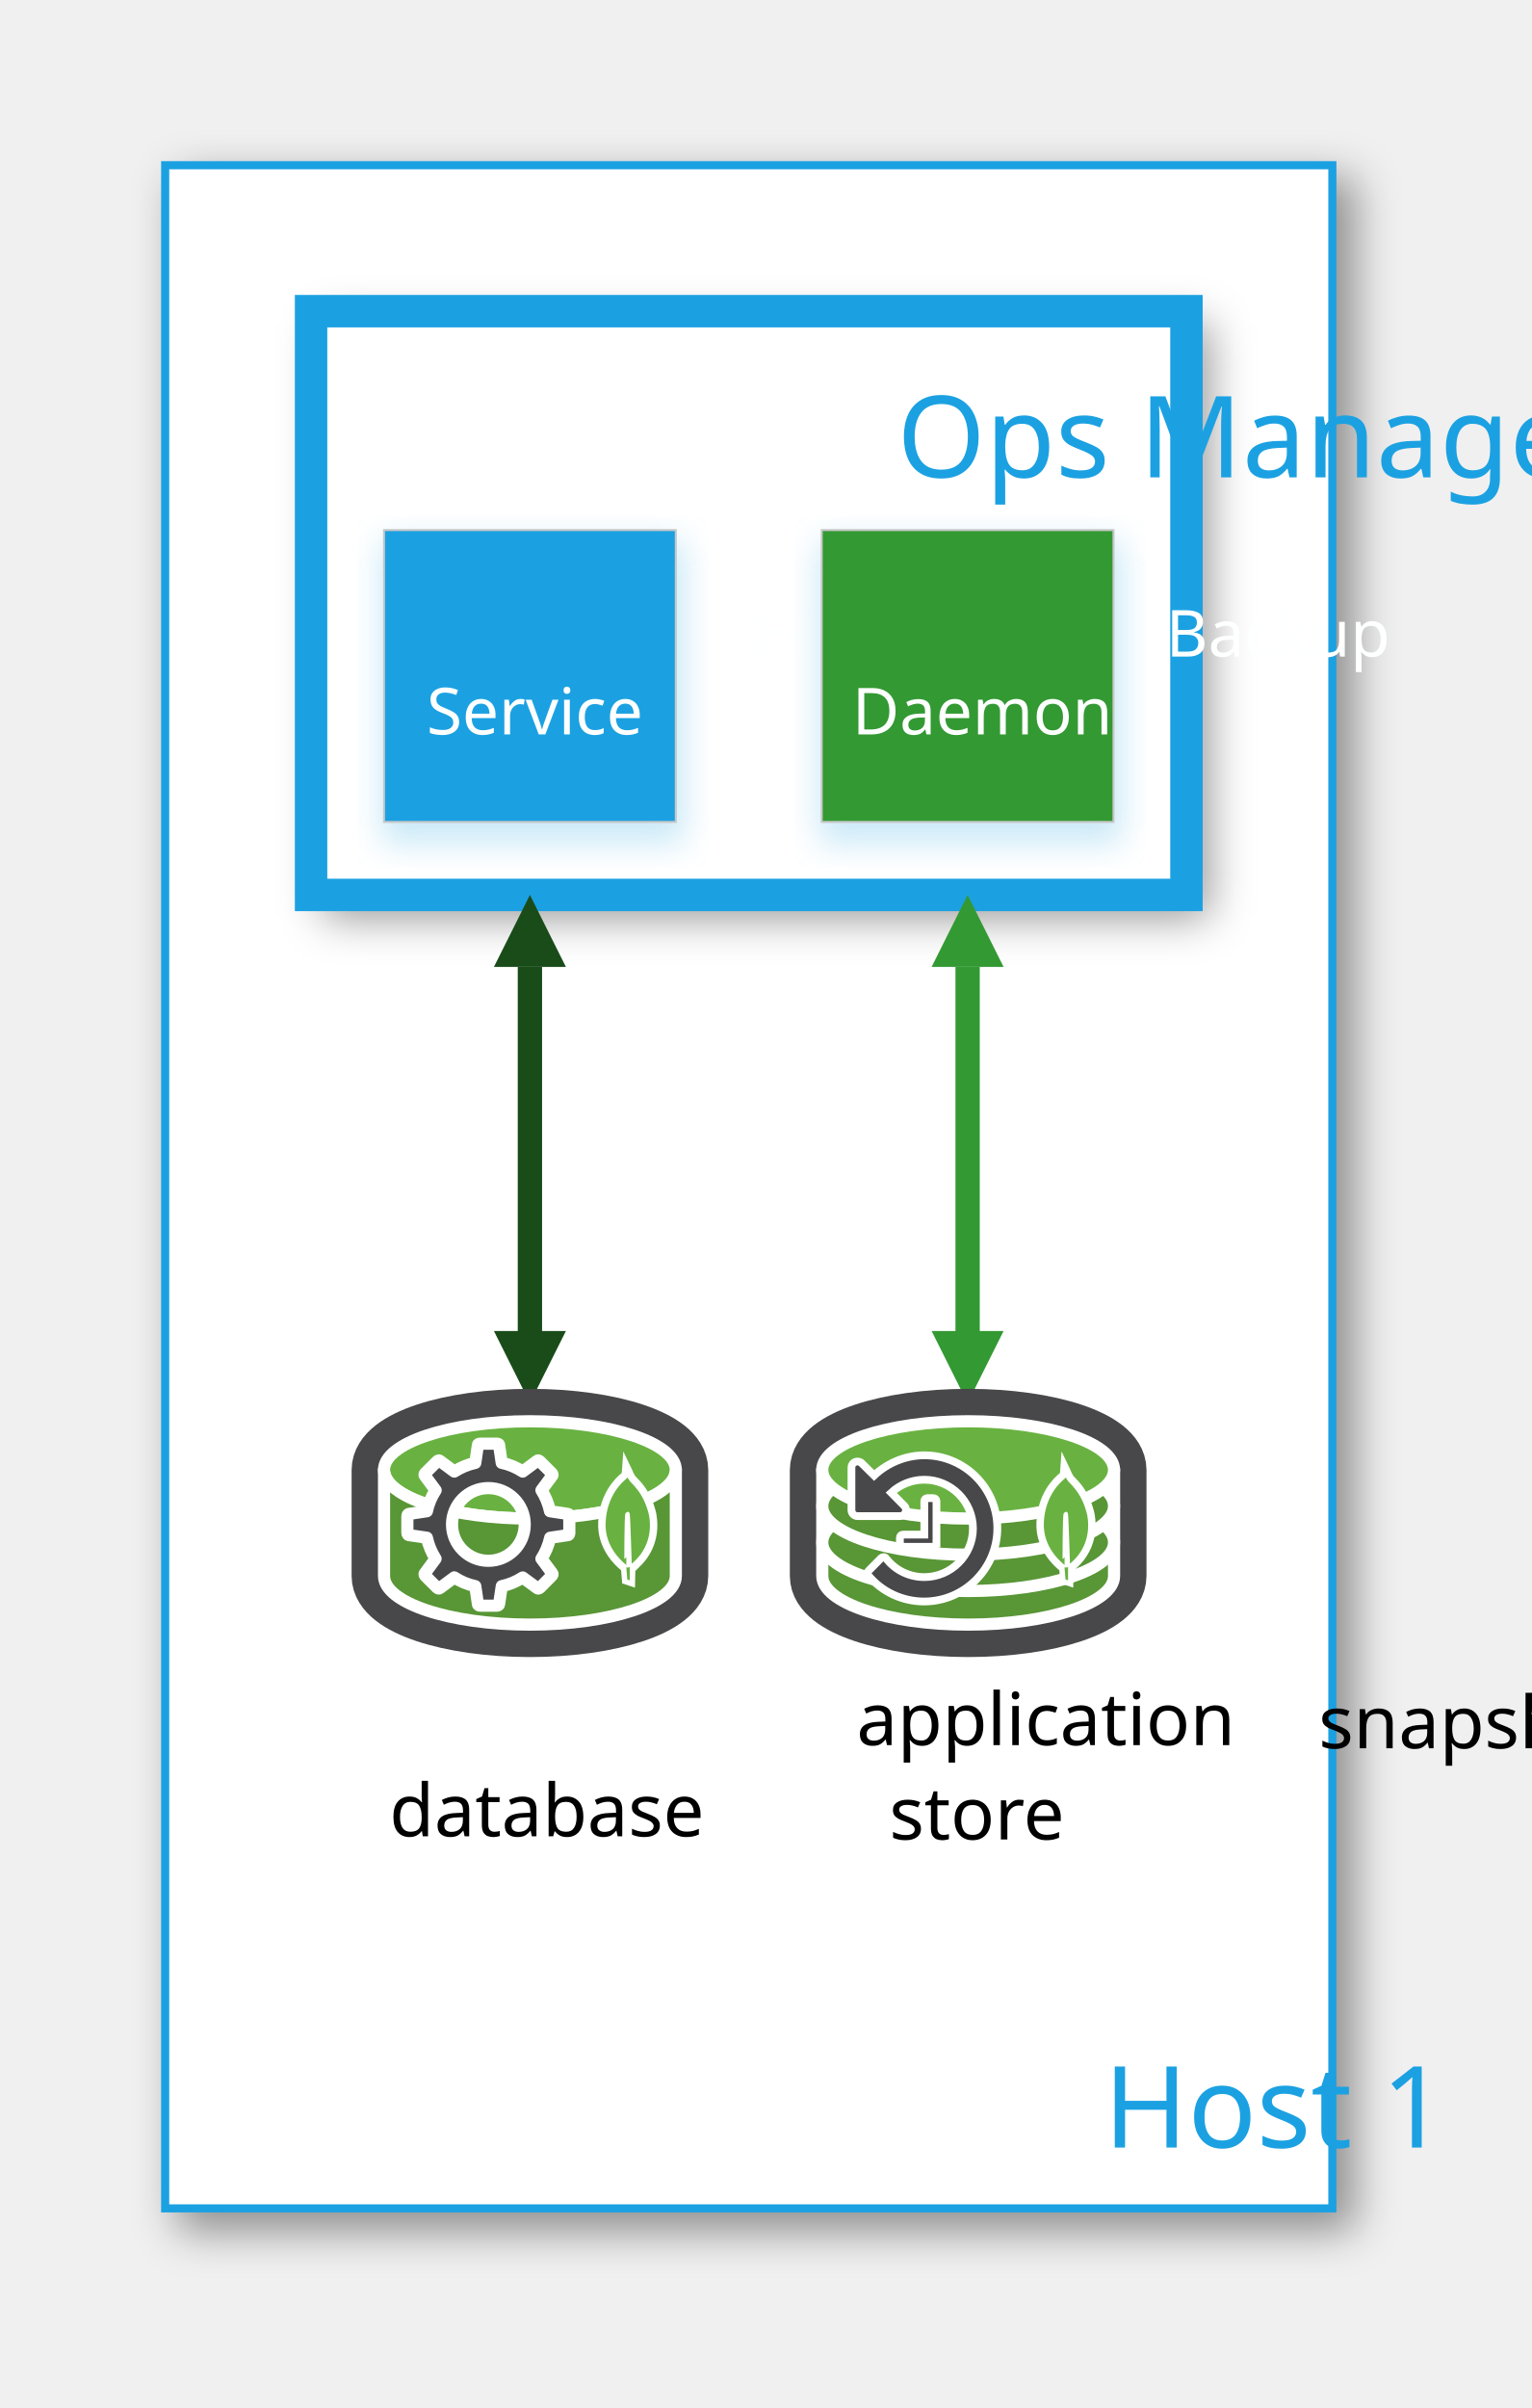
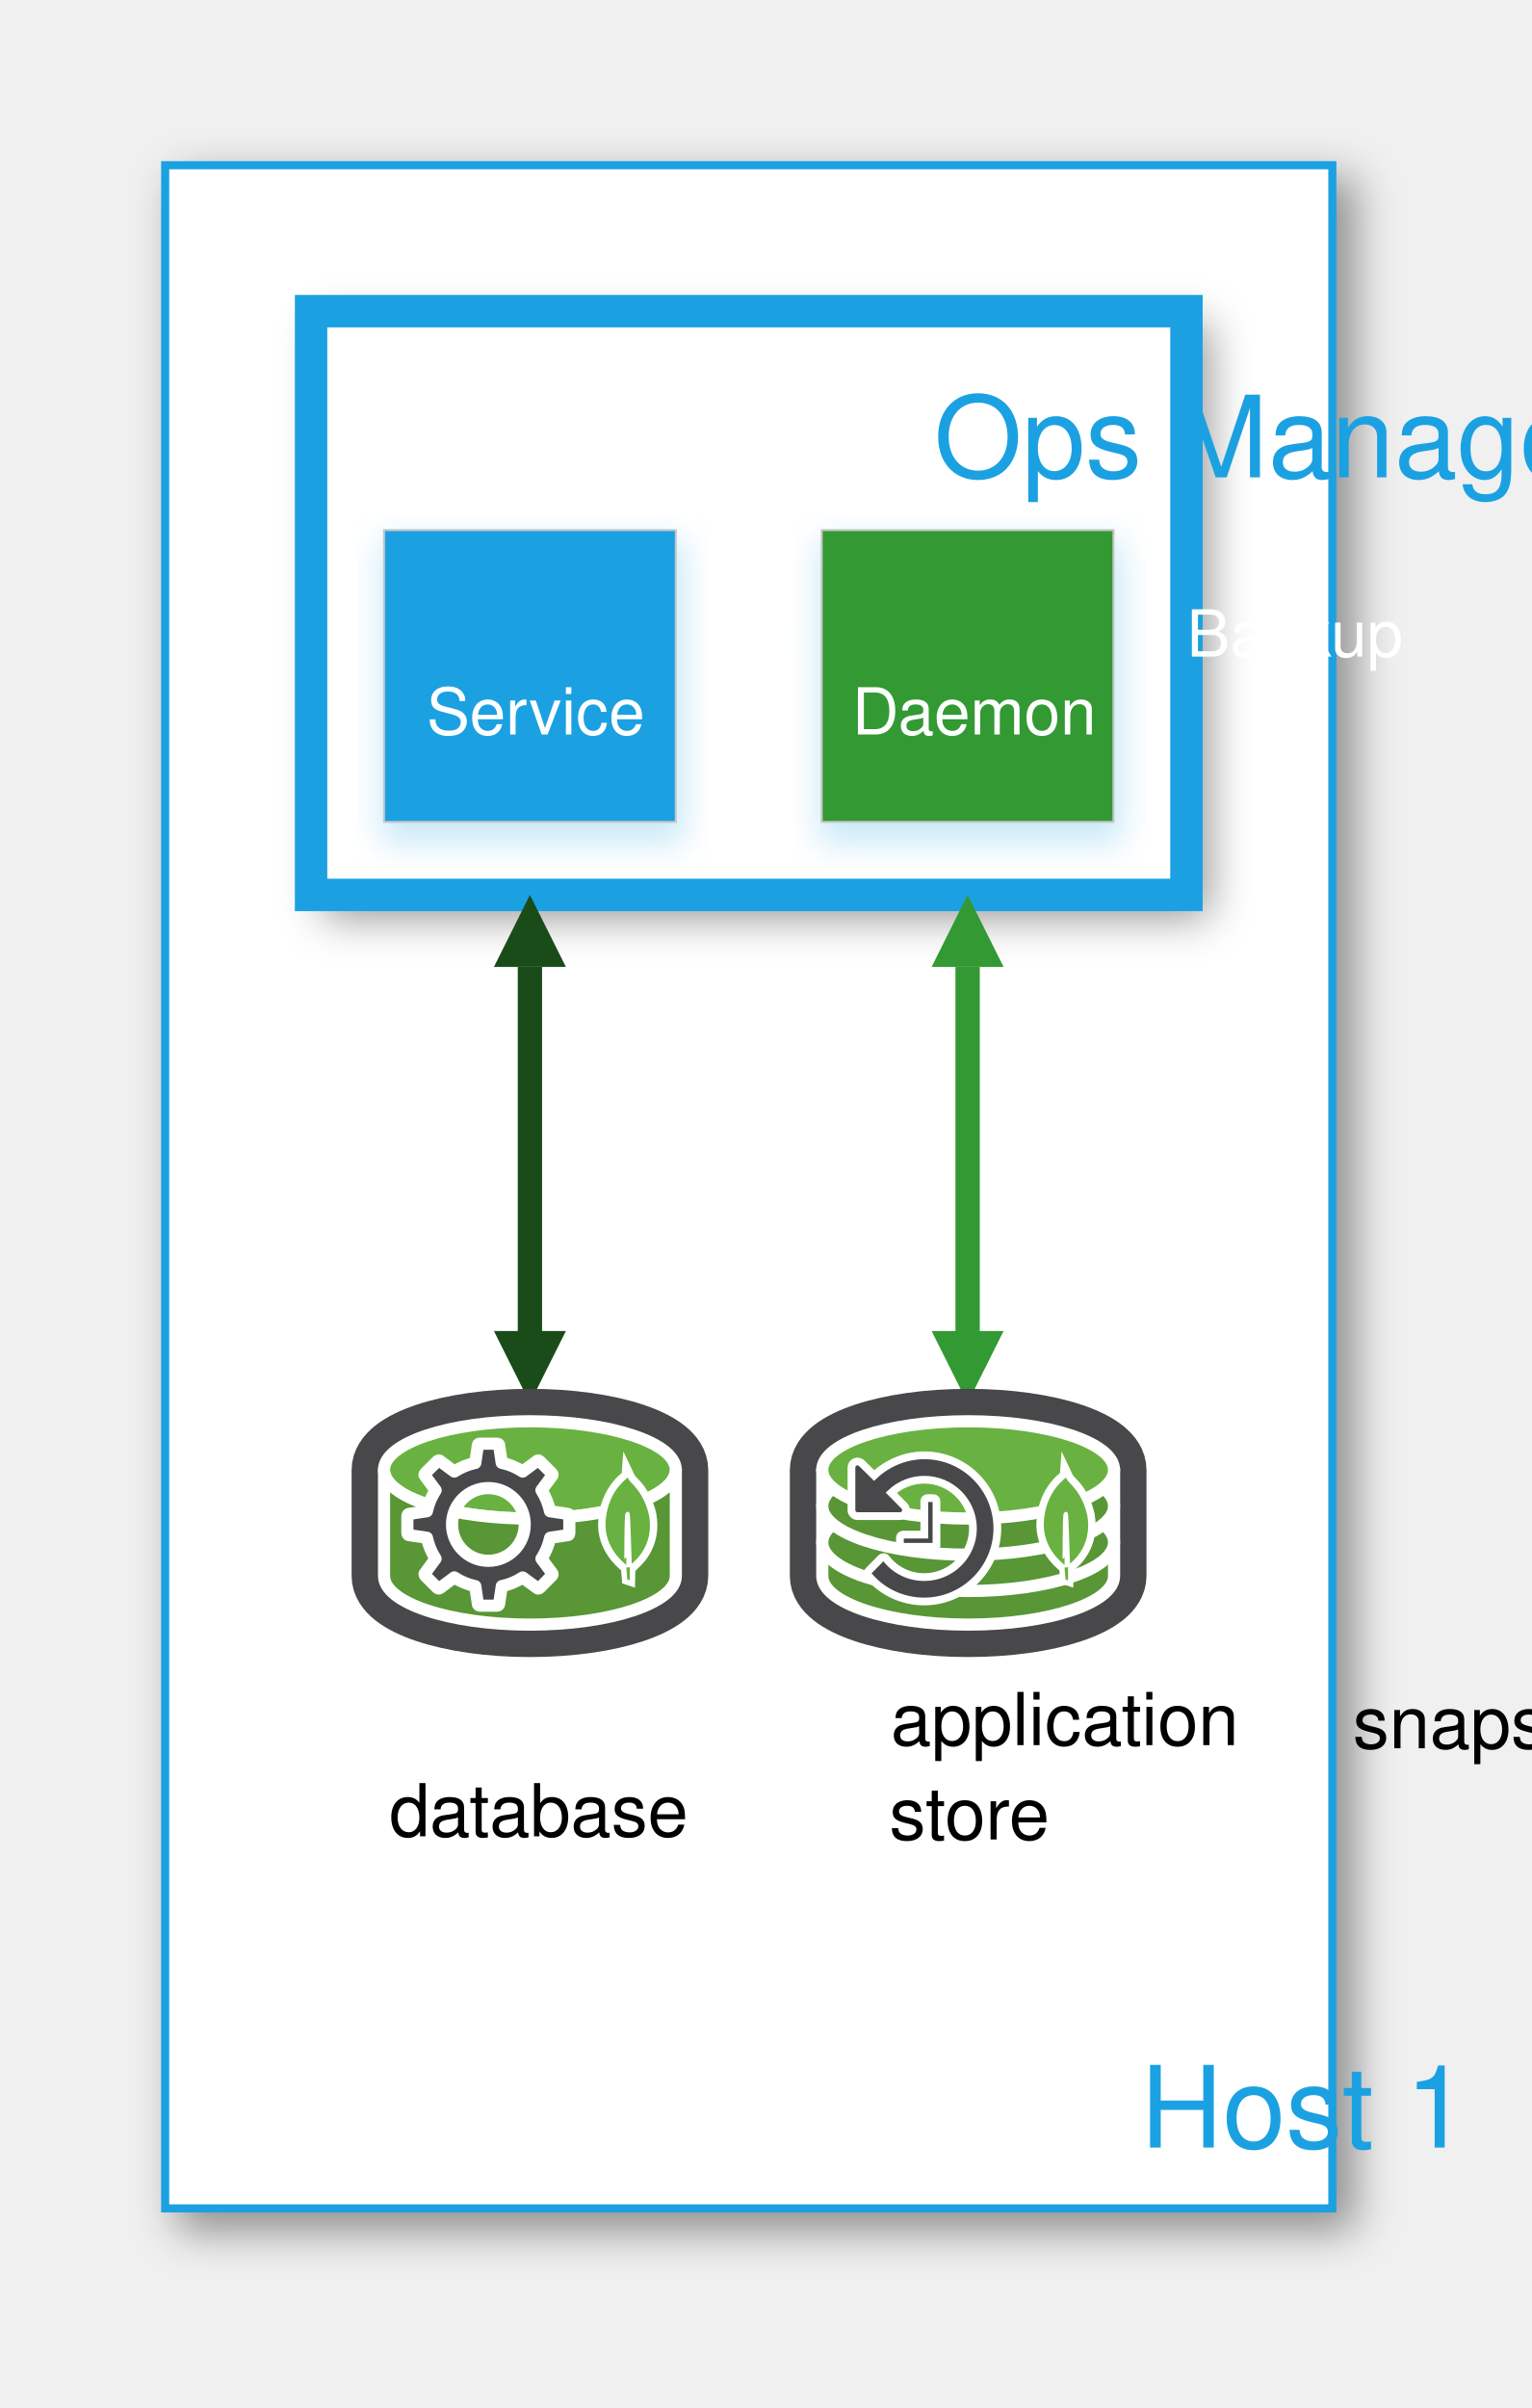
<svg xmlns="http://www.w3.org/2000/svg" xmlns:ns1="http://schemas.microsoft.com/visio/2003/SVGExtensions/" xmlns:xlink="http://www.w3.org/1999/xlink" width="2.625in" height="4.125in" viewBox="0 0 189 297" xml:space="preserve" color-interpolation-filters="sRGB" class="st26">
  <ns1:documentProperties ns1:langID="1033" ns1:viewMarkup="false">
    <ns1:userDefs>
      <ns1:ud ns1:nameU="msvSubprocessMaster" ns1:prompt="" ns1:val="VT4(Rectangle)" />
      <ns1:ud ns1:nameU="msvNoAutoConnect" ns1:val="VT0(1):26" />
    </ns1:userDefs>
  </ns1:documentProperties>
  <style type="text/css">
	
		.st1 {visibility:visible}
		.st2 {fill:#000000;fill-opacity:0.4;filter:url(#filter_2.6666667461395);stroke:#000000;stroke-opacity:0.4}
		.st3 {fill:#ffffff;stroke:#1ba1e2;stroke-width:1}
- 		.st4 {fill:#1ba1e2;font-family:Akzidenz-Grotesk Std Bold;font-size:1.167em}
+ 		.st4 {fill:#1ba1e2;font-family:Helvetica;font-size:1.167em}
		.st5 {fill:#ffffff;stroke:#1ba1e2;stroke-width:4}
- 		.st6 {fill:#1ba1e2;font-family:Akzidenz-Grotesk Std Super;font-size:1.167em}
+ 		.st6 {fill:#1ba1e2;font-family:Helvetica;font-size:1.167em}
		.st7 {marker-end:url(#mrkr4-21);marker-start:url(#mrkr4-19);stroke:#194c19;stroke-linecap:butt;stroke-width:3}
		.st8 {fill:#194c19;fill-opacity:1;stroke:#194c19;stroke-opacity:1;stroke-width:0.676}
		.st9 {fill:#1ba1e2;fill-opacity:0.22;filter:url(#filter_2);stroke:#1ba1e2;stroke-opacity:0.22}
		.st10 {fill:#1ba1e2;stroke:#c7c8c8;stroke-width:0.25}
- 		.st11 {fill:#feffff;font-family:Akzidenz-Grotesk Std Regular;font-size:0.667em}
+ 		.st11 {fill:#feffff;font-family:Helvetica;font-size:0.667em}
		.st12 {font-size:1em}
		.st13 {fill:#339933;stroke:#c7c8c8;stroke-width:0.25}
		.st14 {marker-end:url(#mrkr4-44);marker-start:url(#mrkr4-42);stroke:#339933;stroke-linecap:butt;stroke-width:3}
		.st15 {fill:#339933;fill-opacity:1;stroke:#339933;stroke-opacity:1;stroke-width:0.676}
		.st16 {fill:none;stroke:#484749;stroke-linecap:butt;stroke-width:8}
		.st17 {fill:#69b241;stroke:#ffffff;stroke-linecap:butt;stroke-width:1.5}
		.st18 {fill:#589636;stroke:#ffffff;stroke-linecap:butt;stroke-width:1.5}
		.st19 {fill:#000000;stroke:none;stroke-linecap:butt;stroke-width:0.5}
		.st20 {fill:#ffffff;stroke:none;stroke-linecap:butt;stroke-width:0.5}
		.st21 {fill:#69b241;stroke:#ffffff;stroke-linecap:butt;stroke-width:0.5}
		.st22 {fill:#69b241;stroke:none;stroke-linecap:butt;stroke-width:0.5}
		.st23 {fill:#484749;stroke:#ffffff;stroke-linecap:round;stroke-linejoin:round;stroke-width:1.5}
- 		.st24 {fill:#000000;font-family:Akzidenz-Grotesk Std Regular;font-size:0.75em}
+ 		.st24 {fill:#000000;font-family:Helvetica;font-size:0.75em}
		.st25 {fill:#484749;stroke:#ffffff;stroke-linecap:butt;stroke-width:0.956}
		.st26 {fill:none;fill-rule:evenodd;font-size:12px;overflow:visible;stroke-linecap:square;stroke-miterlimit:3}
	
	</style>
  <defs id="Markers">
    <g id="lend4">
      <path d="M 2 1 L 0 0 L 2 -1 L 2 1 " style="stroke:none" />
    </g>
    <marker id="mrkr4-19" class="st8" ns1:arrowType="4" ns1:arrowSize="0" ns1:setback="2.84" refX="2.84" orient="auto" markerUnits="strokeWidth" overflow="visible">
      <use xlink:href="#lend4" transform="scale(1.48) " />
    </marker>
    <marker id="mrkr4-21" class="st8" ns1:arrowType="4" ns1:arrowSize="0" ns1:setback="2.96" refX="-2.96" orient="auto" markerUnits="strokeWidth" overflow="visible">
      <use xlink:href="#lend4" transform="scale(-1.48,-1.48) " />
    </marker>
    <marker id="mrkr4-42" class="st15" ns1:arrowType="4" ns1:arrowSize="0" ns1:setback="2.84" refX="2.84" orient="auto" markerUnits="strokeWidth" overflow="visible">
      <use xlink:href="#lend4" transform="scale(1.48) " />
    </marker>
    <marker id="mrkr4-44" class="st15" ns1:arrowType="4" ns1:arrowSize="0" ns1:setback="2.96" refX="-2.96" orient="auto" markerUnits="strokeWidth" overflow="visible">
      <use xlink:href="#lend4" transform="scale(-1.48,-1.48) " />
    </marker>
  </defs>
  <defs id="Filters">
    <filter id="filter_2.6666667461395">
      <feGaussianBlur stdDeviation="2.667" />
    </filter>
    <filter id="filter_2">
      <feGaussianBlur stdDeviation="2" />
    </filter>
  </defs>
  <g ns1:mID="18" ns1:index="4" ns1:groupContext="foregroundPage">
    <ns1:userDefs>
      <ns1:ud ns1:nameU="msvThemeOrder" ns1:val="VT0(0):26" />
    </ns1:userDefs>
    <ns1:pageProperties ns1:drawingScale="1" ns1:pageScale="1" ns1:drawingUnits="0" ns1:shadowOffsetX="9" ns1:shadowOffsetY="-9" />
    <ns1:layer ns1:name="Connector" ns1:index="0" />
    <g id="shape87-1" ns1:mID="87" ns1:groupContext="shape" transform="translate(20.3787,-24.6213)">
      <ns1:textBlock ns1:margins="rect(10,4,4,4)" ns1:verticalAlign="2" />
      <ns1:textRect cx="72" cy="171" width="144" height="252" />
      <g id="shadow87-2" ns1:groupContext="shadow" ns1:shadowOffsetX="2.12132" ns1:shadowOffsetY="-2.12132" ns1:shadowType="1" transform="matrix(1,0,0,1,2.12132,2.12132)" class="st1">
        <rect x="0" y="45" width="144" height="252" class="st2" />
      </g>
      <rect x="0" y="45" width="144" height="252" class="st3" />
      <text x="50.27" y="289.5" class="st4" ns1:langID="1033">
        <ns1:paragraph ns1:spLine="-1" ns1:horizAlign="1" />
        <ns1:tabList />Host 1</text>
    </g>
    <g id="shape74-7" ns1:mID="74" ns1:groupContext="shape" transform="translate(38.3787,-186.621)">
      <ns1:userDefs>
        <ns1:ud ns1:nameU="visVersion" ns1:val="VT0(15):26" />
      </ns1:userDefs>
      <ns1:textBlock ns1:margins="rect(10,4,4,4)" ns1:verticalAlign="0" />
      <ns1:textRect cx="54" cy="261" width="108" height="72" />
      <g id="shadow74-8" ns1:groupContext="shadow" ns1:shadowOffsetX="2.12132" ns1:shadowOffsetY="-2.12132" ns1:shadowType="1" transform="matrix(1,0,0,1,2.12132,2.12132)" class="st1">
        <rect x="0" y="225" width="108" height="72" class="st2" />
      </g>
      <rect x="0" y="225" width="108" height="72" class="st5" />
      <text x="6.75" y="245.5" class="st6" ns1:langID="1033">
        <ns1:paragraph ns1:spLine="-1" ns1:horizAlign="1" />
        <ns1:tabList />Ops Manager</text>
    </g>
    <g id="shape76-13" ns1:mID="76" ns1:groupContext="shape" ns1:layerMember="0" transform="translate(56.3787,-123.953)">
      <path d="M9 288.48 L9 288.12 L9 243.21" class="st7" />
    </g>
    <g id="shape85-22" ns1:mID="85" ns1:groupContext="shape" transform="translate(47.3787,-195.621)">
      <ns1:textBlock ns1:margins="rect(4,4,4,4)" />
      <ns1:textRect cx="18" cy="279" width="36" height="36" />
      <g id="shadow85-23" ns1:groupContext="shadow" ns1:shadowOffsetX="0.345598" ns1:shadowOffsetY="-1.97279" ns1:shadowType="1" transform="matrix(1,0,0,1,0.345598,1.97279)" class="st1">
        <rect x="0" y="261" width="36" height="36" class="st9" />
      </g>
      <rect x="0" y="261" width="36" height="36" class="st10" />
      <text x="8.25" y="276.6" class="st11" ns1:langID="1033">
        <ns1:paragraph ns1:horizAlign="1" />
        <ns1:tabList />HTTP <tspan x="5.25" dy="1.2em" class="st12">Service</tspan>
      </text>
    </g>
    <g id="shape86-29" ns1:mID="86" ns1:groupContext="shape" transform="translate(101.379,-195.621)">
      <ns1:textBlock ns1:margins="rect(4,2,4,2)" />
      <ns1:textRect cx="18" cy="279" width="36" height="36" />
      <g id="shadow86-30" ns1:groupContext="shadow" ns1:shadowOffsetX="0.345598" ns1:shadowOffsetY="-1.97279" ns1:shadowType="1" transform="matrix(1,0,0,1,0.345598,1.97279)" class="st1">
        <rect x="0" y="261" width="36" height="36" class="st9" />
      </g>
      <rect x="0" y="261" width="36" height="36" class="st13" />
      <text x="5" y="276.6" class="st11" ns1:langID="1033">
        <ns1:paragraph ns1:horizAlign="1" />
        <ns1:tabList />Backup <tspan x="3.75" dy="1.2em" class="st12">Daemon</tspan>
      </text>
    </g>
    <g id="shape77-36" ns1:mID="77" ns1:groupContext="shape" ns1:layerMember="0" transform="translate(110.379,-123.953)">
      <path d="M9 288.48 L9 288.12 L9 243.21" class="st14" />
    </g>
    <g id="group184-45" transform="translate(47.3787,-96.6213)" ns1:mID="184" ns1:groupContext="group">
      <g id="group193-46" ns1:mID="193" ns1:groupContext="group">
        <g id="group195-47" ns1:mID="195" ns1:groupContext="group">
          <g id="shape196-48" ns1:mID="196" ns1:groupContext="shape" transform="translate(0.000833295,0)">
            <path d="M36 277.92 C36 274.6 27.94 271.92 18 271.92 C8.06 271.92 0 274.6 0 277.92 L0 291 C0 294.31 8.06           297 18 297 C27.94 297 36 294.31 36 291 L36 277.92 Z" class="st16" />
          </g>
          <g id="shape197-50" ns1:mID="197" ns1:groupContext="shape" transform="translate(5.9952E-015,-13.0827)">
            <ellipse cx="17.999" cy="291" rx="17.999" ry="6" class="st17" />
          </g>
          <g id="shape198-52" ns1:mID="198" ns1:groupContext="shape" transform="translate(0.00166659,0)">
            <path d="M18 283.92 C8.6 283.92 0.89 281.52 0.07 278.46 L0 278.46 L0 291 C0 294.31 8.06 297 18 297 C27.94           297 36 294.31 36 291 L36 278.46 L35.93 278.46 C35.1 281.52 27.39 283.92 18 283.92 Z" class="st18" />
          </g>
          <g id="group199-54" transform="translate(26.2627,-4.56122)" ns1:mID="199" ns1:groupContext="group">
            <g id="shape200-55" ns1:mID="200" ns1:groupContext="shape" transform="translate(3.80816,-3.02153)">
							</g>
            <g id="shape201-56" ns1:mID="201" ns1:groupContext="shape" transform="translate(0.663303,-2.50155)">
              <path d="M6.02 290.55 C5.32 287.46 3.66 286.45 3.49 286.05 A4.666 4.666 0 0 1 3.09 285.29 a0.262            0.262 -180 0 0 -0.015 -0.043 a0.823 0.823 0 0 1 -0.29 0.657 C2.39            286.22 0.32 287.95 0.16 291.46 C0 294.74 2.53 296.69 2.87 296.94 L2.96 296.99 C2.99 297            2.93 290.38 3.12 290.38 C3.22 290.38 3.34 295.78 3.4 296.94 A1.888 1.888 -180 0 0 4.11            296.47 C4.11 296.47 4.11 296.47 4.11 296.47 C4.96 295.7 6.57 293.75 6.02 290.55 Z" class="st19" />
            </g>
            <g id="shape202-58" ns1:mID="202" ns1:groupContext="shape">
              <path d="M7.34 287.94 L7.34 287.92 L7.34 287.91 C6.76 285.33 5.54 284.07 4.95 283.47 C4.88 283.39 4.79            283.29 4.74 283.25 L4.73 283.22 L4.69 283.17 A3.873 3.873 0 0 1 4.38 282.55 C4.37 282.52            4.36 282.5 4.35 282.47 L3.26 280.2 L3.08 282.7 C3.08 282.74 3.08 282.81 3.07 282.83 a0.785            0.785 0 0 1 -0.068 0.083 C2.32 283.46 0.33 285.35 0.16 288.93 C0 292.23 2.32            294.33 2.99 294.86 L3.12 296.48 L4.7 297 L4.72 296.1 C4.72 296.07 4.74 295.52 4.74 294.95            L5.24 294.45 C6.09 293.67 7.95 291.49 7.34 287.94 Z" class="st20" />
            </g>
            <g id="shape203-60" ns1:mID="203" ns1:groupContext="shape" transform="translate(0.663303,-2.50155)">
              <path d="M6.02 290.55 C5.32 287.46 3.66 286.45 3.49 286.05 A4.666 4.666 0 0 1 3.09 285.29 a0.262            0.262 -180 0 0 -0.015 -0.043 a0.823 0.823 0 0 1 -0.29 0.657 C2.39            286.22 0.32 287.95 0.16 291.46 C0 294.74 2.53 296.69 2.87 296.94 L2.96 296.99 C2.99 297            2.93 290.38 3.12 290.38 C3.22 290.38 3.34 295.78 3.4 296.94 A1.89 1.89 -180 0 0 4.11            296.46 C4.96 295.7 6.57 293.75 6.02 290.55 ZM4.11 296.48 C4.11 296.48 4.11 296.48 4.11 296.48            L4.11 296.48 Z" class="st21" />
            </g>
            <g id="shape204-62" ns1:mID="204" ns1:groupContext="shape" transform="translate(3.62983,-0.903292)">
              <path d="M0.43 295.35 a0.5 0.5 0 0 1 -0.435 0.045 L0.12 296.9 L0.43 297 C0.43 297 0.45            296.06 0.43 295.35 Z" class="st22" />
            </g>
          </g>
        </g>
        <g id="shape205-64" ns1:mID="205" ns1:groupContext="shape" transform="translate(2.88,-2.33545)">
          <path d="M19.84 285.69 L17.6 285.35 C17.4 284.42 17.04 283.54 16.54 282.76 L17.89 280.94 C17.94 280.87 17.9 280.75          17.81 280.65 L16.34 279.19 C16.25 279.09 16.12 279.06 16.05 279.11 L14.23 280.46 C13.45 279.95 12.58          279.58 11.64 279.38 L11.31 277.15 C11.3 277.07 11.18 277.02 11.05 277.02 L8.97 277.02 C8.84 277.02          8.72 277.07 8.71 277.15 L8.38 279.39 C7.45 279.59 6.57 279.96 5.79 280.46 L3.97 279.11 C3.9 279.06          3.78 279.09 3.68 279.19 L2.21 280.65 C2.12 280.75 2.09 280.88 2.14 280.94 L3.49 282.77 C2.98 283.54          2.61 284.42 2.41 285.35 L0.16 285.69 C0.08 285.7 0 285.82 0 285.95 L0 288.02 C0 288.16 0.08 288.27          0.16 288.29 L2.41 288.62 C2.61 289.55 2.98 290.43 3.48 291.21 L2.14 293.03 C2.09 293.1 2.12 293.22          2.21 293.32 L3.68 294.79 C3.77 294.88 3.9 294.91 3.97 294.86 L5.79 293.51 C6.57 294.02 7.44 294.39          8.38 294.59 L8.71 296.84 C8.73 296.92 8.84 297 8.98 297 L11.05 297 C11.18 297 11.3 296.92 11.31          296.84 L11.65 294.59 C12.58 294.39 13.46 294.02 14.23 293.52 L16.06 294.86 C16.12 294.91 16.25 294.88          16.35 294.79 L17.81 293.32 C17.91 293.23 17.94 293.1 17.89 293.03 L16.54 291.21 C17.05 290.43 17.41          289.56 17.62 288.62 L19.84 288.29 C19.93 288.27 19.98 288.16 19.98 288.02 L19.98 285.95 C19.98 285.81          19.92 285.7 19.84 285.69 ZM14.48 286.98 A4.484 4.484 0 1 1 5.51 286.98 A4.484 4.484 0 1          1 14.48 286.98 Z" class="st23" />
        </g>
        <g id="shape193-66" ns1:mID="193" ns1:groupContext="groupContent">
          <ns1:textBlock ns1:margins="rect(4,4,4,4)" ns1:verticalAlign="0" />
          <ns1:textRect cx="18.281" cy="313.65" width="57.94" height="25.082" />
          <text x="-2.53" y="311.86" class="st24" ns1:langID="1033">
            <ns1:paragraph ns1:spLine="-1" ns1:horizAlign="1" />
            <ns1:tabList />application <tspan x="0.66" dy="1.25em" class="st12">database</tspan>
          </text>
        </g>
      </g>
    </g>
    <g id="group250-69" transform="translate(101.447,-96.6213)" ns1:mID="250" ns1:groupContext="group">
      <g id="group258-70" ns1:mID="258" ns1:groupContext="group">
        <g id="shape259-71" ns1:mID="259" ns1:groupContext="shape" transform="translate(0.000833295,0)">
          <path d="M36 277.92 C36 274.6 27.94 271.92 18 271.92 C8.06 271.92 0 274.6 0 277.92 L0 291 C0 294.31 8.06 297          18 297 C27.94 297 36 294.31 36 291 L36 277.92 Z" class="st16" />
        </g>
        <g id="shape260-73" ns1:mID="260" ns1:groupContext="shape" transform="translate(0.00166659,0)">
          <path d="M18 283.92 C8.6 283.92 0.89 281.52 0.07 278.46 L0 278.46 L0 291 C0 294.31 8.06 297 18 297 C27.94 297          36 294.31 36 291 L36 278.46 L35.93 278.46 C35.1 281.52 27.39 283.92 18 283.92 Z" class="st18" />
        </g>
        <g id="shape261-75" ns1:mID="261" ns1:groupContext="shape" transform="translate(0.000833295,-4.14481)">
          <ellipse cx="17.999" cy="291" rx="17.999" ry="6" class="st18" />
        </g>
        <g id="shape262-77" ns1:mID="262" ns1:groupContext="shape" transform="translate(0,-8.62528)">
          <ellipse cx="17.999" cy="291" rx="17.999" ry="6" class="st18" />
        </g>
        <g id="shape263-79" ns1:mID="263" ns1:groupContext="shape" transform="translate(1.39888E-014,-13.0827)">
          <ellipse cx="17.999" cy="291" rx="17.999" ry="6" class="st17" />
        </g>
        <g id="group264-81" transform="translate(26.2627,-4.56122)" ns1:mID="264" ns1:groupContext="group">
          <g id="shape265-82" ns1:mID="265" ns1:groupContext="shape" transform="translate(3.80816,-3.02153)">
						</g>
          <g id="shape266-83" ns1:mID="266" ns1:groupContext="shape" transform="translate(0.663303,-2.50155)">
            <path d="M6.02 290.55 C5.32 287.46 3.66 286.45 3.49 286.05 A4.666 4.666 0 0 1 3.09 285.29 a0.262 0.262           -180 0 0 -0.015 -0.043 a0.823 0.823 0 0 1 -0.29 0.657 C2.39 286.22 0.32           287.95 0.16 291.46 C0 294.74 2.53 296.69 2.87 296.94 L2.96 296.99 C2.99 297 2.93 290.38 3.12           290.38 C3.22 290.38 3.34 295.78 3.4 296.94 A1.888 1.888 -180 0 0 4.11 296.47 C4.11 296.47           4.11 296.47 4.11 296.47 C4.96 295.7 6.57 293.75 6.02 290.55 Z" class="st19" />
          </g>
          <g id="shape267-85" ns1:mID="267" ns1:groupContext="shape">
            <path d="M7.34 287.94 L7.34 287.92 L7.34 287.91 C6.76 285.33 5.54 284.07 4.95 283.47 C4.88 283.39 4.79 283.29           4.74 283.25 L4.73 283.22 L4.69 283.17 A3.873 3.873 0 0 1 4.38 282.55 C4.37 282.52 4.36 282.5           4.35 282.47 L3.26 280.2 L3.08 282.7 C3.08 282.74 3.08 282.81 3.07 282.83 a0.785 0.785           0 0 1 -0.068 0.083 C2.32 283.46 0.33 285.35 0.16 288.93 C0 292.23 2.32 294.33 2.99 294.86           L3.12 296.48 L4.7 297 L4.72 296.1 C4.72 296.07 4.74 295.52 4.74 294.95 L5.24 294.45 C6.09 293.67           7.95 291.49 7.34 287.94 Z" class="st20" />
          </g>
          <g id="shape268-87" ns1:mID="268" ns1:groupContext="shape" transform="translate(0.663303,-2.50155)">
            <path d="M6.02 290.55 C5.32 287.46 3.66 286.45 3.49 286.05 A4.666 4.666 0 0 1 3.09 285.29 a0.262 0.262           -180 0 0 -0.015 -0.043 a0.823 0.823 0 0 1 -0.29 0.657 C2.39 286.22 0.32           287.95 0.16 291.46 C0 294.74 2.53 296.69 2.87 296.94 L2.96 296.99 C2.99 297 2.93 290.38 3.12           290.38 C3.22 290.38 3.34 295.78 3.4 296.94 A1.89 1.89 -180 0 0 4.11 296.46 C4.96 295.7           6.57 293.75 6.02 290.55 ZM4.11 296.48 C4.11 296.48 4.11 296.48 4.11 296.48 L4.11 296.48 Z" class="st21" />
          </g>
          <g id="shape269-89" ns1:mID="269" ns1:groupContext="shape" transform="translate(3.62983,-0.903292)">
            <path d="M0.43 295.35 a0.5 0.5 0 0 1 -0.435 0.045 L0.12 296.9 L0.43 297 C0.43 297 0.45 296.06           0.43 295.35 Z" class="st22" />
          </g>
        </g>
        <g id="shape270-91" ns1:mID="270" ns1:groupContext="shape" transform="translate(3.6,-2.85188)">
          <path d="M8.97 297 C6.29 297 3.75 295.82 2.05 293.75 C1.94 293.6 1.94 293.37 2.08 293.25 L3.68 291.63 C3.77 291.56          3.87 291.52 3.98 291.52 C4.09 291.53 4.19 291.57 4.25 291.66 C5.4 293.15 7.12 293.99 8.99 293.99          C12.29 293.99 14.99 291.29 14.99 287.99 C14.99 284.68 12.29 281.98 8.99 281.98 C7.45 281.98 6 282.57          4.91 283.58 L6.51 285.2 C6.74 285.41 6.79 285.74 6.68 286 C6.57 286.28 6.29 286.47 5.99 286.47 L0.75          286.47 C0.34 286.47 0 286.13 0 285.72 L0 280.48 C0 280.17 0.18 279.9 0.46 279.79 C0.73 279.68 1.07          279.73 1.28 279.96 L2.8 281.46 C4.46 279.9 6.69 278.97 9 278.97 C13.95 278.97 18 283.01 18 287.97          C18 292.94 13.92 297 8.97 297 ZM10.48 289.87 C10.48 290.08 10.31 290.25 10.1 290.25 L6.36 290.25          C6.15 290.25 5.98 290.08 5.98 289.87 L5.98 289.13 C5.98 288.91 6.15 288.75 6.36 288.75 L8.99 288.75          L8.99 284.63 C8.99 284.41 9.15 284.25 9.37 284.25 L10.11 284.25 C10.32 284.25 10.49 284.41 10.49          284.63 L10.49 289.87 L10.48 289.87 Z" class="st25" />
        </g>
        <g id="shape258-93" ns1:mID="258" ns1:groupContext="groupContent">
          <ns1:textBlock ns1:margins="rect(4,4,4,4)" ns1:verticalAlign="0" />
          <ns1:textRect cx="17.932" cy="314.041" width="58.5" height="25.082" />
          <text x="0.4" y="312.25" class="st24" ns1:langID="1033">
            <ns1:paragraph ns1:spLine="-1" ns1:horizAlign="1" />
            <ns1:tabList />snapshot<ns1:lf />
            <tspan x="8.27" dy="1.25em" class="st12">store</tspan>
          </text>
        </g>
      </g>
    </g>
  </g>
</svg>
